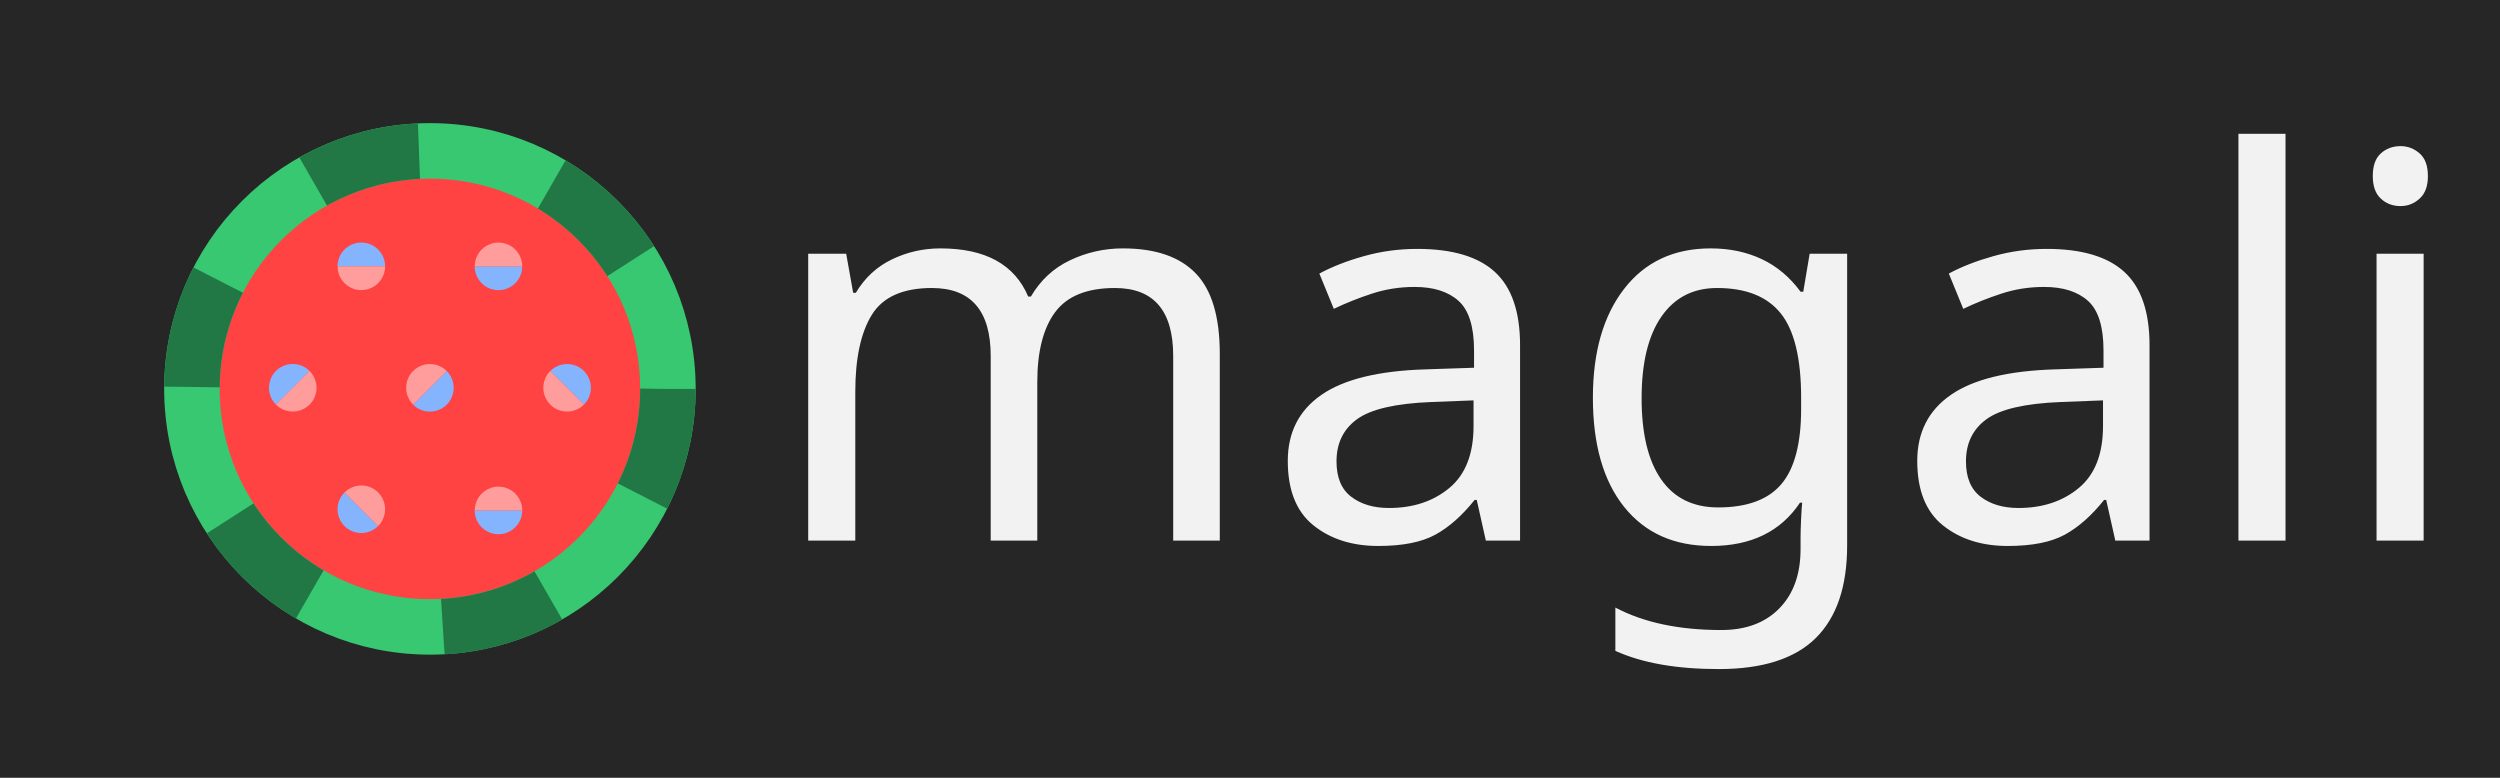
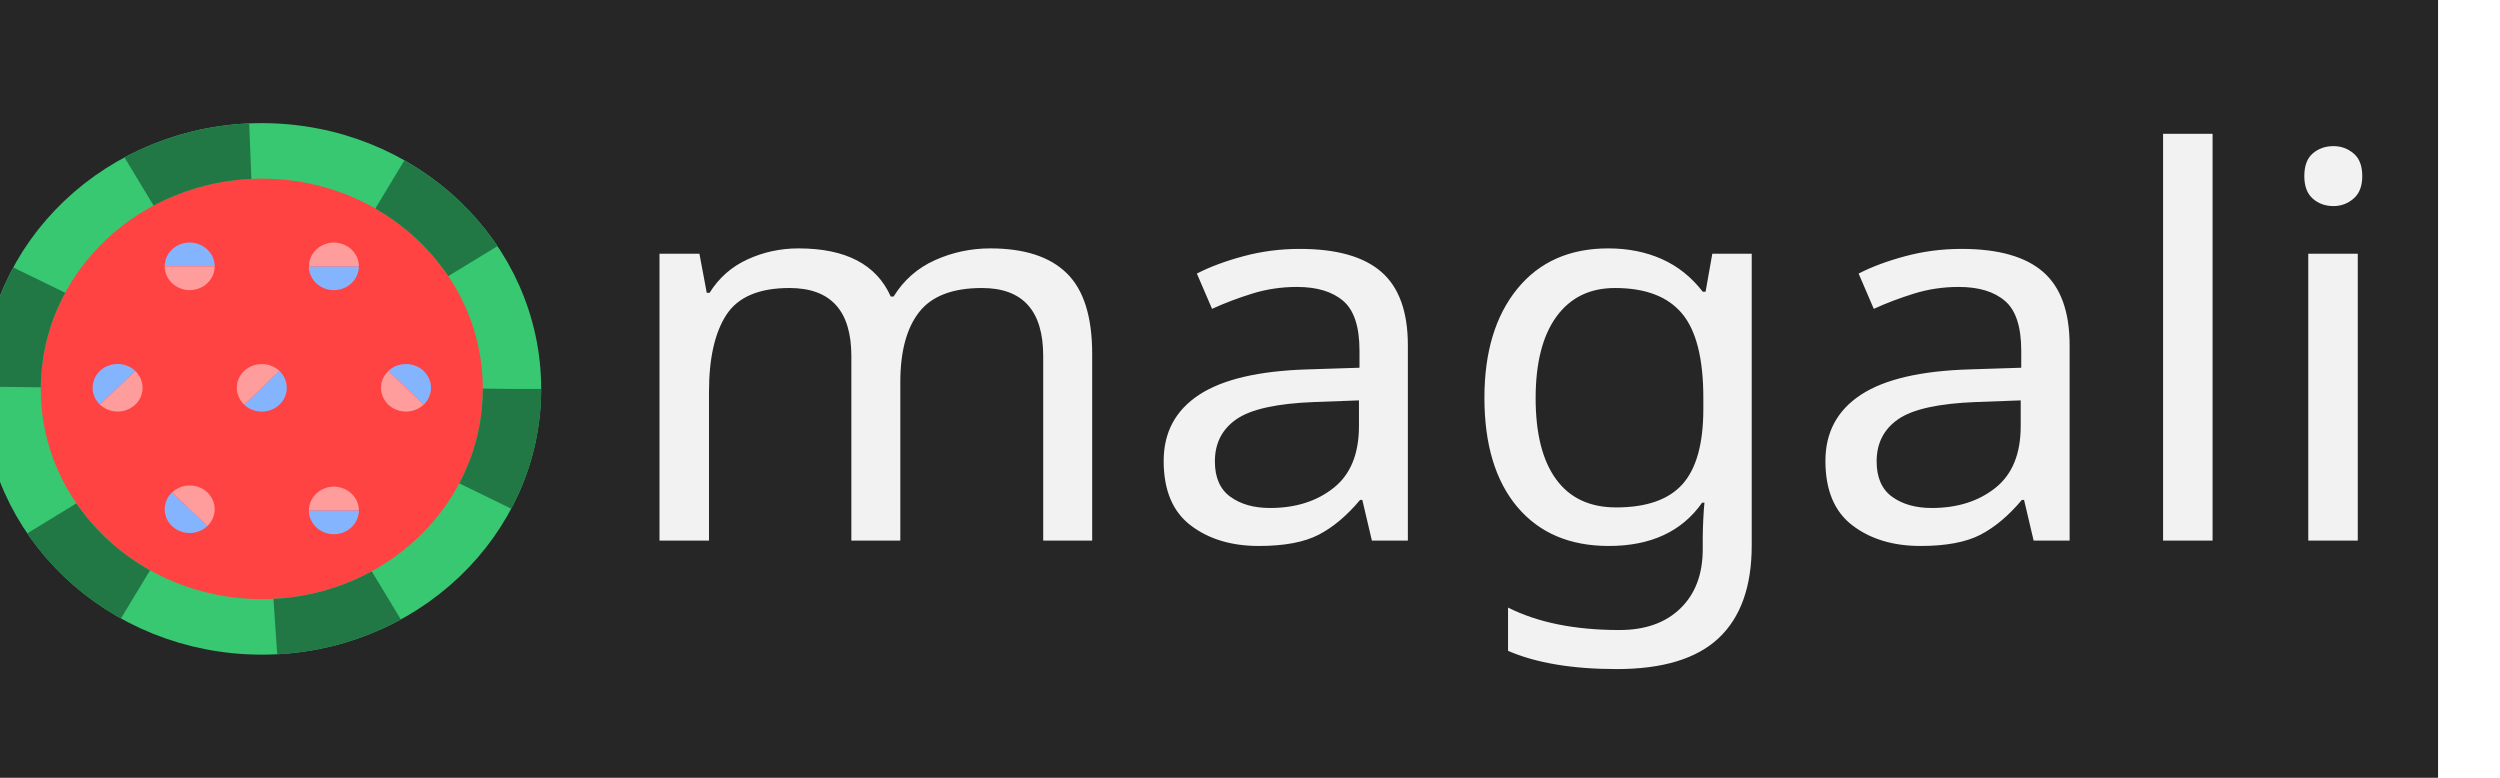
<svg xmlns="http://www.w3.org/2000/svg" width="2250" height="700" viewBox="0 0 595.312 185.208" version="1.1" id="svg5" xml:space="preserve">
  <defs id="defs2" />
  <g id="layer1" transform="translate(-23.44437,-40.98912)">
-     <g id="g829" transform="matrix(0.9567414,0,0,0.9567414,1.014169,1.77313)">
+     <g id="g829" transform="matrix(1.005813,0,0,0.9567414,-45.42012,1.77313)">
      <rect style="fill:#262626;fill-opacity:1;fill-rule:evenodd;stroke-width:2.174;stroke-linecap:butt;stroke-linejoin:round;stroke-miterlimit:100000;stop-color:#000000" id="rect61" width="622.229" height="193.582" x="23.444" y="40.989" />
      <g id="g6662" transform="translate(-8.644957)" />
      <g id="g6662-6" transform="matrix(1,0,0,-1,8.644251,126.5857)" />
      <g id="g6422-7" transform="rotate(-45,66.48459,94.0001)" />
      <g id="g6422-0" transform="rotate(135,61.52184,73.90484)" />
      <g id="g6422-1" transform="rotate(-135,77.73206,78.74188)" />
      <g id="g6422" transform="rotate(45,49.96703,63.02795)" />
      <g id="g800" transform="translate(-2.645796)">
        <circle style="fill:#ff4242;fill-opacity:1;stroke:#37c871;stroke-width:13.822;stroke-linecap:round;stroke-linejoin:bevel;stroke-dasharray:none;stop-color:#000000" id="path234" cx="133.093" cy="137.78" r="59.235" />
        <circle style="fill:none;fill-opacity:1;stroke:#217844;stroke-width:13.822;stroke-linecap:butt;stroke-linejoin:bevel;stroke-dasharray:27.643, 34.554;stroke-dashoffset:0;stop-color:#000000" id="path234-2" cx="133.091" cy="137.793" r="59.235" />
        <path id="path2933-2-93-5-5" style="fill:#85b4ff;fill-opacity:1;stroke:none;stroke-width:26.931;stroke-linecap:round;stroke-linejoin:bevel;stroke-dasharray:none;stop-color:#000000" d="m 144.239,107.28 a 5.924,5.924 0 0 0 0.35,2.016 5.924,5.924 0 0 0 7.586,3.554 5.924,5.924 0 0 0 3.906,-5.57 z" />
        <path id="path2933-2-93-8" style="fill:#85b4ff;fill-opacity:1;stroke:none;stroke-width:26.931;stroke-linecap:round;stroke-linejoin:bevel;stroke-dasharray:none;stop-color:#000000" d="m 128.906,141.695 a 5.924,5.924 0 0 0 1.673,1.178 5.924,5.924 0 0 0 7.877,-2.851 5.924,5.924 0 0 0 -1.177,-6.701 z" />
        <path id="path2933-2-93-3" style="fill:#85b4ff;fill-opacity:1;stroke:none;stroke-width:26.931;stroke-linecap:round;stroke-linejoin:bevel;stroke-dasharray:none;stop-color:#000000" d="m 103.144,133.321 a 5.924,5.924 0 0 0 -1.673,-1.178 5.924,5.924 0 0 0 -7.877,2.851 5.924,5.924 0 0 0 1.177,6.701 z" />
        <path id="path2933-2-93-0" style="fill:#85b4ff;fill-opacity:1;stroke:none;stroke-width:26.931;stroke-linecap:round;stroke-linejoin:bevel;stroke-dasharray:none;stop-color:#000000" d="m 171.416,141.696 a 5.924,5.924 0 0 0 1.178,-1.673 5.924,5.924 0 0 0 -2.851,-7.877 5.924,5.924 0 0 0 -6.701,1.177 z" />
        <path id="path2933-2-93" style="fill:#85b4ff;fill-opacity:1;stroke:none;stroke-width:26.931;stroke-linecap:round;stroke-linejoin:bevel;stroke-dasharray:none;stop-color:#000000" d="m 111.838,163.55 a 5.924,5.924 0 0 0 -1.178,1.673 5.924,5.924 0 0 0 2.851,7.877 5.924,5.924 0 0 0 6.701,-1.177 z" />
        <path id="path2933-2-93-0-0" style="fill:#85b4ff;fill-opacity:1;stroke:none;stroke-width:26.931;stroke-linecap:round;stroke-linejoin:bevel;stroke-dasharray:none;stop-color:#000000" d="m 144.239,168.028 a 5.924,5.924 0 0 0 0.35,2.016 5.924,5.924 0 0 0 7.586,3.554 5.924,5.924 0 0 0 3.906,-5.57 z" />
        <g id="g10153" transform="matrix(1.974503,0,0,1.974503,7.143115,-17.56595)">
          <path id="path2933-2-93-5" style="fill:#85b4ff;fill-opacity:1;stroke:none;stroke-width:13.639;stroke-linecap:round;stroke-linejoin:bevel;stroke-dasharray:none;stop-color:#000000" d="m 52.144,63.229 a 3,3 0 0 1 0.177,-1.021 3,3 0 0 1 3.842,-1.8 3,3 0 0 1 1.978,2.821 z" />
          <path id="path2933-2-9-1-47" style="fill:#ff9c9c;fill-opacity:1;stroke:none;stroke-width:13.639;stroke-linecap:round;stroke-linejoin:bevel;stroke-dasharray:none;stop-color:#000000" d="m 55.11,66.229 a 3,3 0 0 1 -0.989,-0.179 3,3 0 0 1 -1.977,-2.821 h 5.998 a 3,3 0 0 1 -0.179,1.021 3,3 0 0 1 -2.853,1.979 z" />
        </g>
        <path id="path2933-2-9-1-47-6" style="fill:#ff9c9c;fill-opacity:1;stroke:none;stroke-width:26.931;stroke-linecap:round;stroke-linejoin:bevel;stroke-dasharray:none;stop-color:#000000" d="m 150.095,101.356 a 5.924,5.924 0 0 0 -1.953,0.354 5.924,5.924 0 0 0 -3.903,5.569 h 11.843 a 5.924,5.924 0 0 0 -0.354,-2.016 5.924,5.924 0 0 0 -5.633,-3.907 z" />
        <path id="path2933-2-9-1-45" style="fill:#ff9c9c;fill-opacity:1;stroke:none;stroke-width:26.931;stroke-linecap:round;stroke-linejoin:bevel;stroke-dasharray:none;stop-color:#000000" d="m 128.858,133.366 a 5.924,5.924 0 0 0 -1.131,1.631 5.924,5.924 0 0 0 1.178,6.698 l 8.374,-8.374 a 5.924,5.924 0 0 0 -1.676,-1.175 5.924,5.924 0 0 0 -6.746,1.221 z" />
        <path id="path2933-2-9-1-6" style="fill:#ff9c9c;fill-opacity:1;stroke:none;stroke-width:26.931;stroke-linecap:round;stroke-linejoin:bevel;stroke-dasharray:none;stop-color:#000000" d="m 103.192,141.65 a 5.924,5.924 0 0 0 1.131,-1.631 5.924,5.924 0 0 0 -1.178,-6.698 l -8.374,8.374 a 5.924,5.924 0 0 0 1.676,1.175 5.924,5.924 0 0 0 6.746,-1.221 z" />
        <path id="path2933-2-9-1-63" style="fill:#ff9c9c;fill-opacity:1;stroke:none;stroke-width:26.931;stroke-linecap:round;stroke-linejoin:bevel;stroke-dasharray:none;stop-color:#000000" d="m 163.087,141.743 a 5.924,5.924 0 0 0 1.631,1.131 5.924,5.924 0 0 0 6.698,-1.178 l -8.374,-8.374 a 5.924,5.924 0 0 0 -1.175,1.676 5.924,5.924 0 0 0 1.221,6.746 z" />
        <path id="path2933-2-9-1" style="fill:#ff9c9c;fill-opacity:1;stroke:none;stroke-width:26.931;stroke-linecap:round;stroke-linejoin:bevel;stroke-dasharray:none;stop-color:#000000" d="m 120.167,163.502 a 5.924,5.924 0 0 0 -1.631,-1.131 5.924,5.924 0 0 0 -6.698,1.178 l 8.374,8.374 a 5.924,5.924 0 0 0 1.175,-1.676 5.924,5.924 0 0 0 -1.221,-6.746 z" />
        <path id="path2933-2-9-1-63-6" style="fill:#ff9c9c;fill-opacity:1;stroke:none;stroke-width:26.931;stroke-linecap:round;stroke-linejoin:bevel;stroke-dasharray:none;stop-color:#000000" d="m 150.095,162.105 a 5.924,5.924 0 0 0 -1.953,0.354 5.924,5.924 0 0 0 -3.903,5.569 h 11.843 a 5.924,5.924 0 0 0 -0.354,-2.016 5.924,5.924 0 0 0 -5.633,-3.907 z" />
        <text xml:space="preserve" style="font-size:133.224px;line-height:normal;font-family:'Noto Serif';-inkscape-font-specification:'Noto Serif';text-decoration-color:#000000;fill:#f2f2f2;stroke:#505050;stroke-width:16.935;stroke-linecap:round;stroke-linejoin:bevel;stop-color:#000000" x="215.917" y="175.549" id="text311">
          <tspan id="tspan309" style="font-style:normal;font-variant:normal;font-weight:normal;font-stretch:normal;font-family:'Fira Sans';-inkscape-font-specification:'Fira Sans';fill:#f2f2f2;stroke:none;stroke-width:16.935" x="215.917" y="175.549">magali</tspan>
        </text>
      </g>
    </g>
  </g>
</svg>
